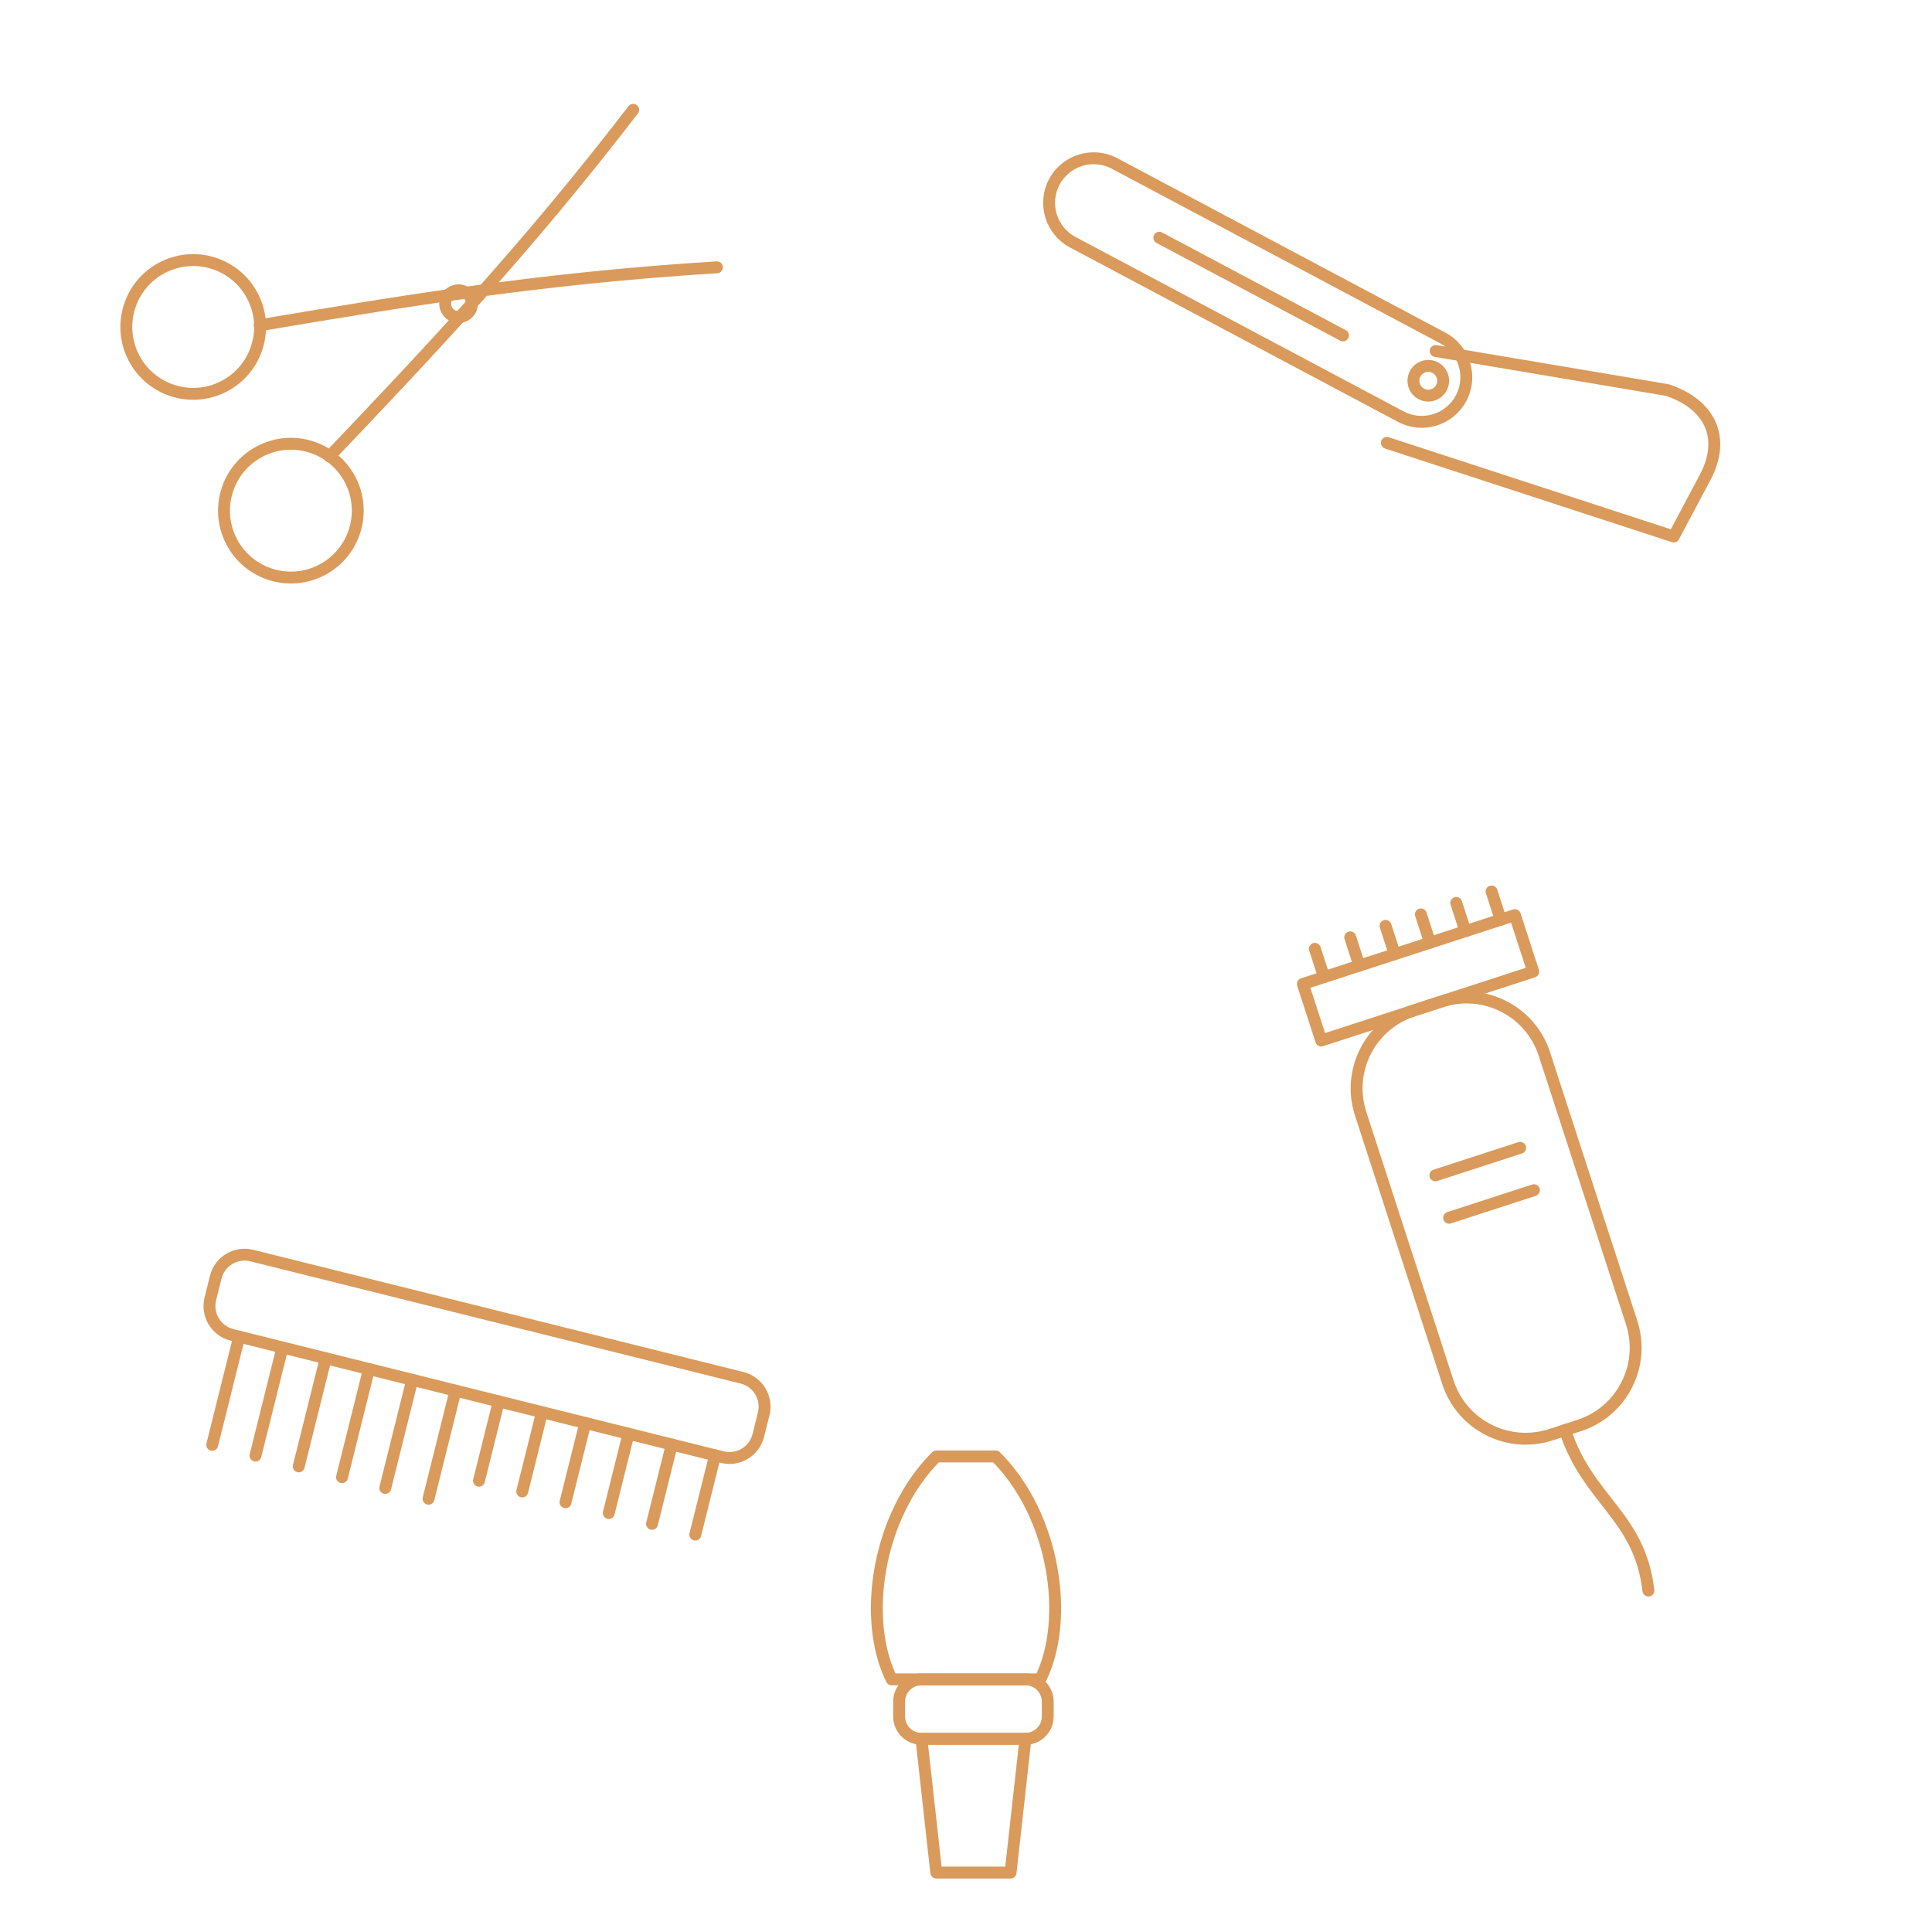
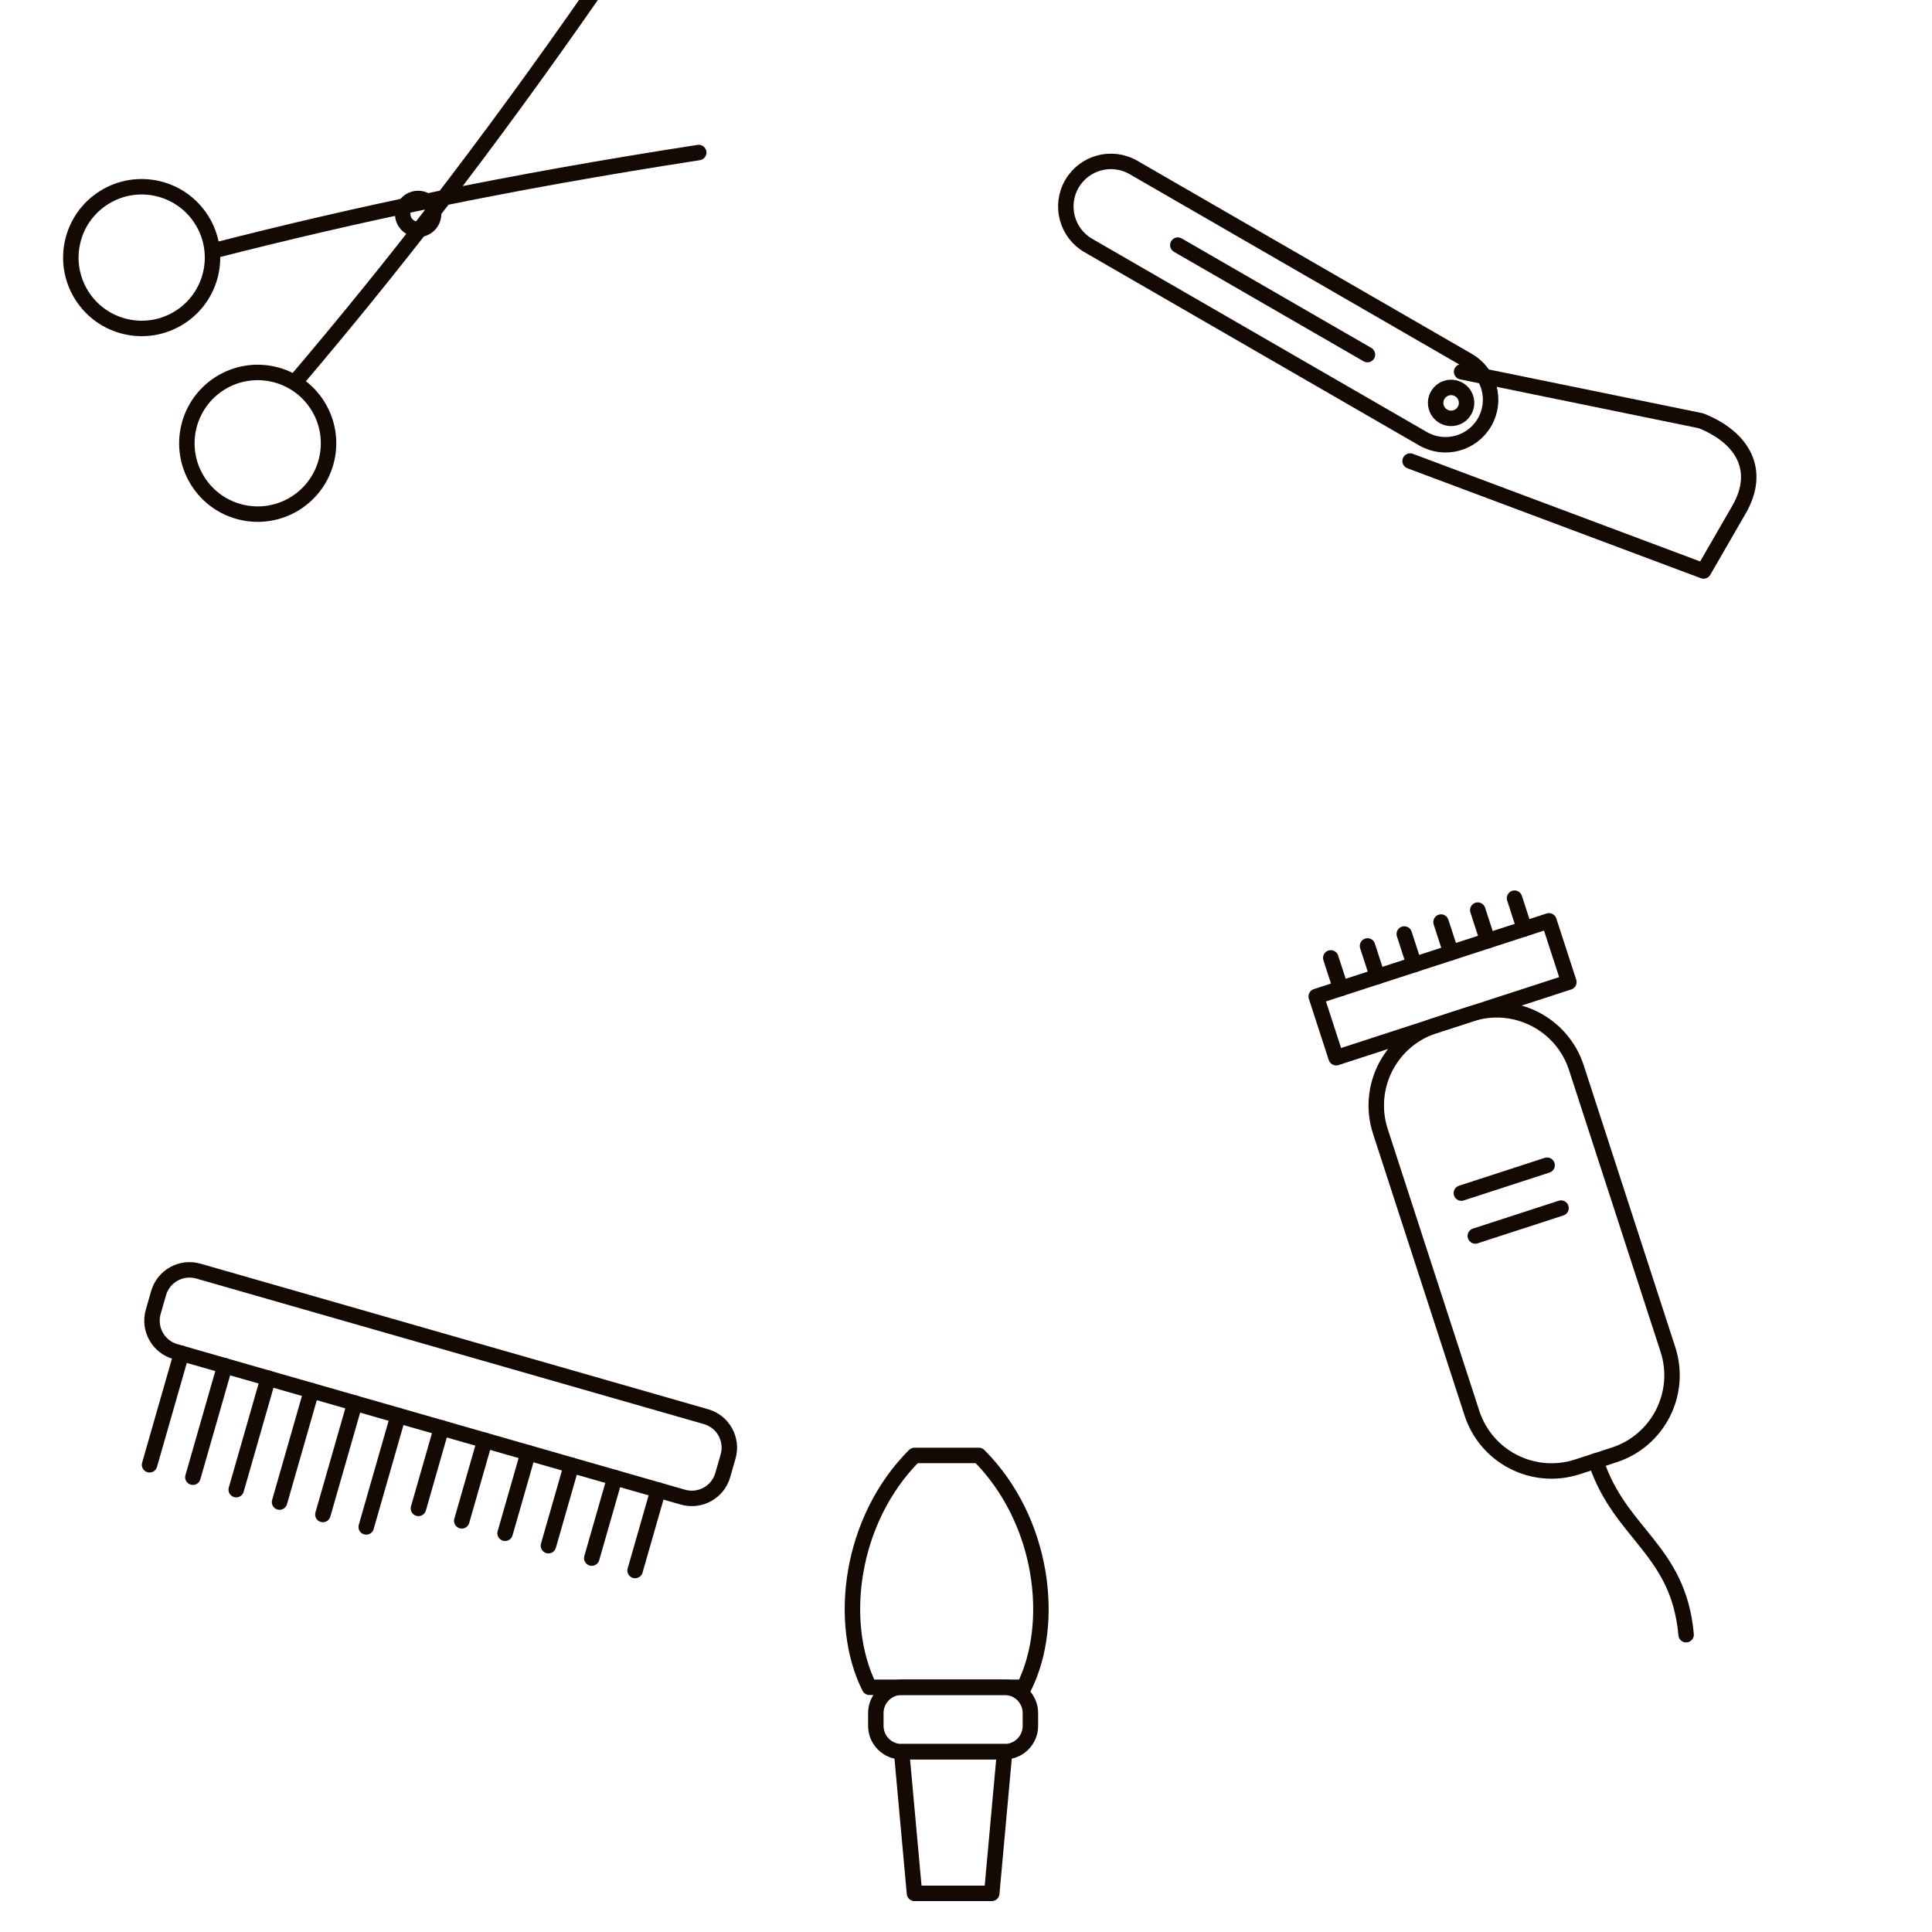
- <svg xmlns="http://www.w3.org/2000/svg" width="260" height="260" viewBox="0 0 260 260" fill="none" stroke="#d99a5b" stroke-width="1.6" stroke-linecap="round" stroke-linejoin="round">
-   <g transform="translate(26 44) rotate(-28)">
-     <circle cx="0" cy="0" r="9" />
-     <circle cx="0" cy="28" r="9" />
-     <path d="M8 4c18 6 36 12 58 22M8 24c18-6 36-12 58-22" />
-     <circle cx="33" cy="14" r="1.8" />
+ <svg xmlns="http://www.w3.org/2000/svg" width="300" height="300" viewBox="0 0 300 300" fill="none" stroke="#140a03" stroke-width="2.4" stroke-linecap="round" stroke-linejoin="round">
+   <g transform="translate(22 40) rotate(-32)">
+     <circle cx="0" cy="0" r="11" />
+     <circle cx="0" cy="34" r="11" />
+     <path d="M10 5c22 7 44 15 72 27M10 29c22-7 44-15 72-27" />
+     <circle cx="40" cy="17" r="2.4" />
  </g>
-   <g transform="translate(150 22) rotate(28)">
-     <path d="M0 0h50a6 6 0 0 1 0 12H0a6 6 0 0 1 0-12z" />
-     <path d="M50 2l30-10c6-1 10 2 10 8v9l-40 7" />
-     <circle cx="51" cy="6" r="2" />
-     <path d="M10 6h28" />
+   <g transform="translate(176 26) rotate(30)">
+     <path d="M0 0h60a7 7 0 0 1 0 14H0a7 7 0 0 1 0-14z" />
+     <path d="M60 2l36-12c7-1 12 2 12 9v11l-48 8" />
+     <circle cx="61" cy="7" r="2.4" />
+     <path d="M12 7h34" />
  </g>
-   <g transform="translate(30 168) rotate(14)">
-     <rect x="0" y="0" width="76" height="11" rx="4" />
-     <path d="M5 11v15M11 11v15M17 11v15M23 11v15M29 11v15M35 11v15M41 11v11M47 11v11M53 11v11M59 11v11M65 11v11M71 11v11" />
+   <g transform="translate(26 196) rotate(16)">
+     <rect x="0" y="0" width="92" height="13" rx="5" />
+     <path d="M6 13v18M13 13v18M20 13v18M27 13v18M34 13v18M41 13v18M48 13v13M55 13v13M62 13v13M69 13v13M76 13v13M83 13v13" />
  </g>
-   <g transform="translate(176 128) rotate(-18)">
-     <rect x="0" y="12" width="26" height="60" rx="11" />
-     <path d="M-2 12h30V4H-2z" />
-     <path d="M1 4V0M6 4V0M11 4V0M16 4V0M21 4V0M26 4V0" />
-     <path d="M7 34h12M7 40h12" />
-     <path d="M13 72c0 10 6 14 4 24" />
+   <g transform="translate(206 150) rotate(-18)">
+     <rect x="0" y="14" width="32" height="72" rx="13" />
+     <path d="M-3 14h38V4H-3z" />
+     <path d="M1 4V-1M7 4V-1M13 4V-1M19 4V-1M25 4V-1M31 4V-1" />
+     <path d="M9 40h14M9 47h14" />
+     <path d="M16 86c0 12 8 17 5 30" />
  </g>
-   <g transform="translate(118 196)">
-     <path d="M8 0c-8 8-10 22-6 30h20c4-8 2-22-6-30z" />
-     <rect x="3" y="30" width="20" height="8" rx="3" />
-     <path d="M6 38h14l-2 18H8z" />
+   <g transform="translate(132 226)">
+     <path d="M10 0c-10 10-12 26-7 36h24c5-10 3-26-7-36z" />
+     <rect x="4" y="36" width="24" height="10" rx="4" />
+     <path d="M8 46h16l-2 22H10z" />
  </g>
</svg>
